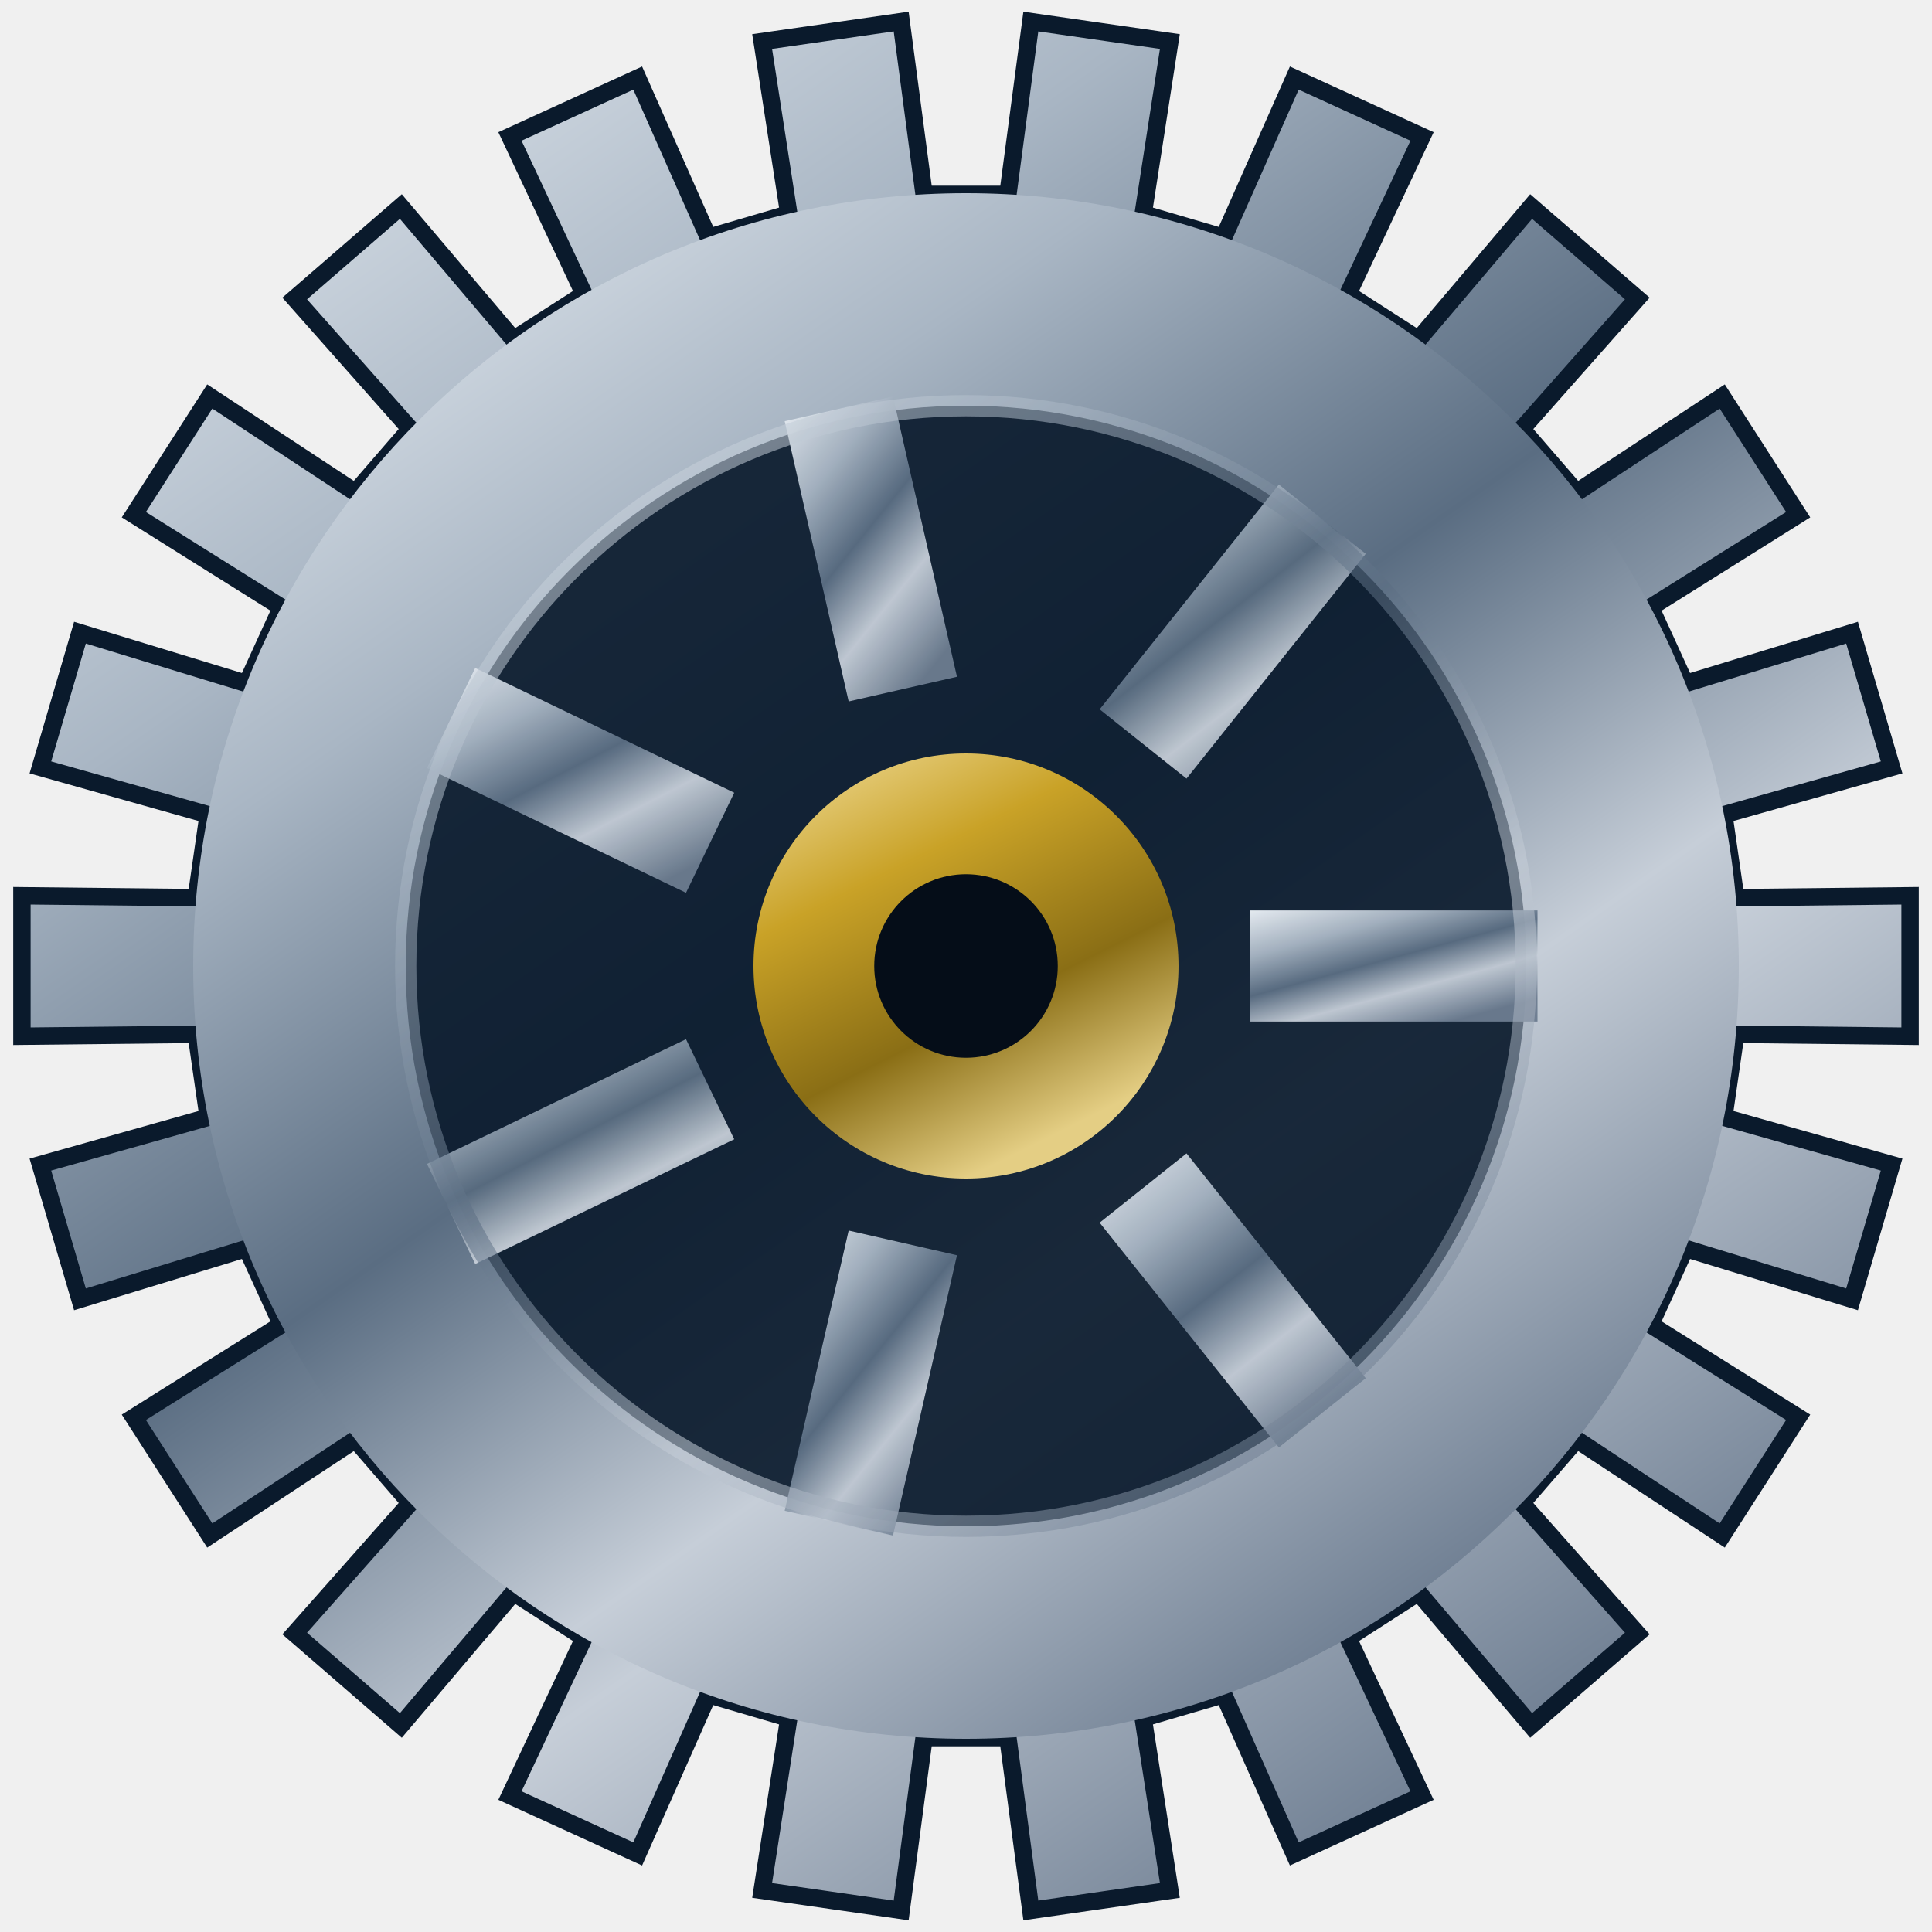
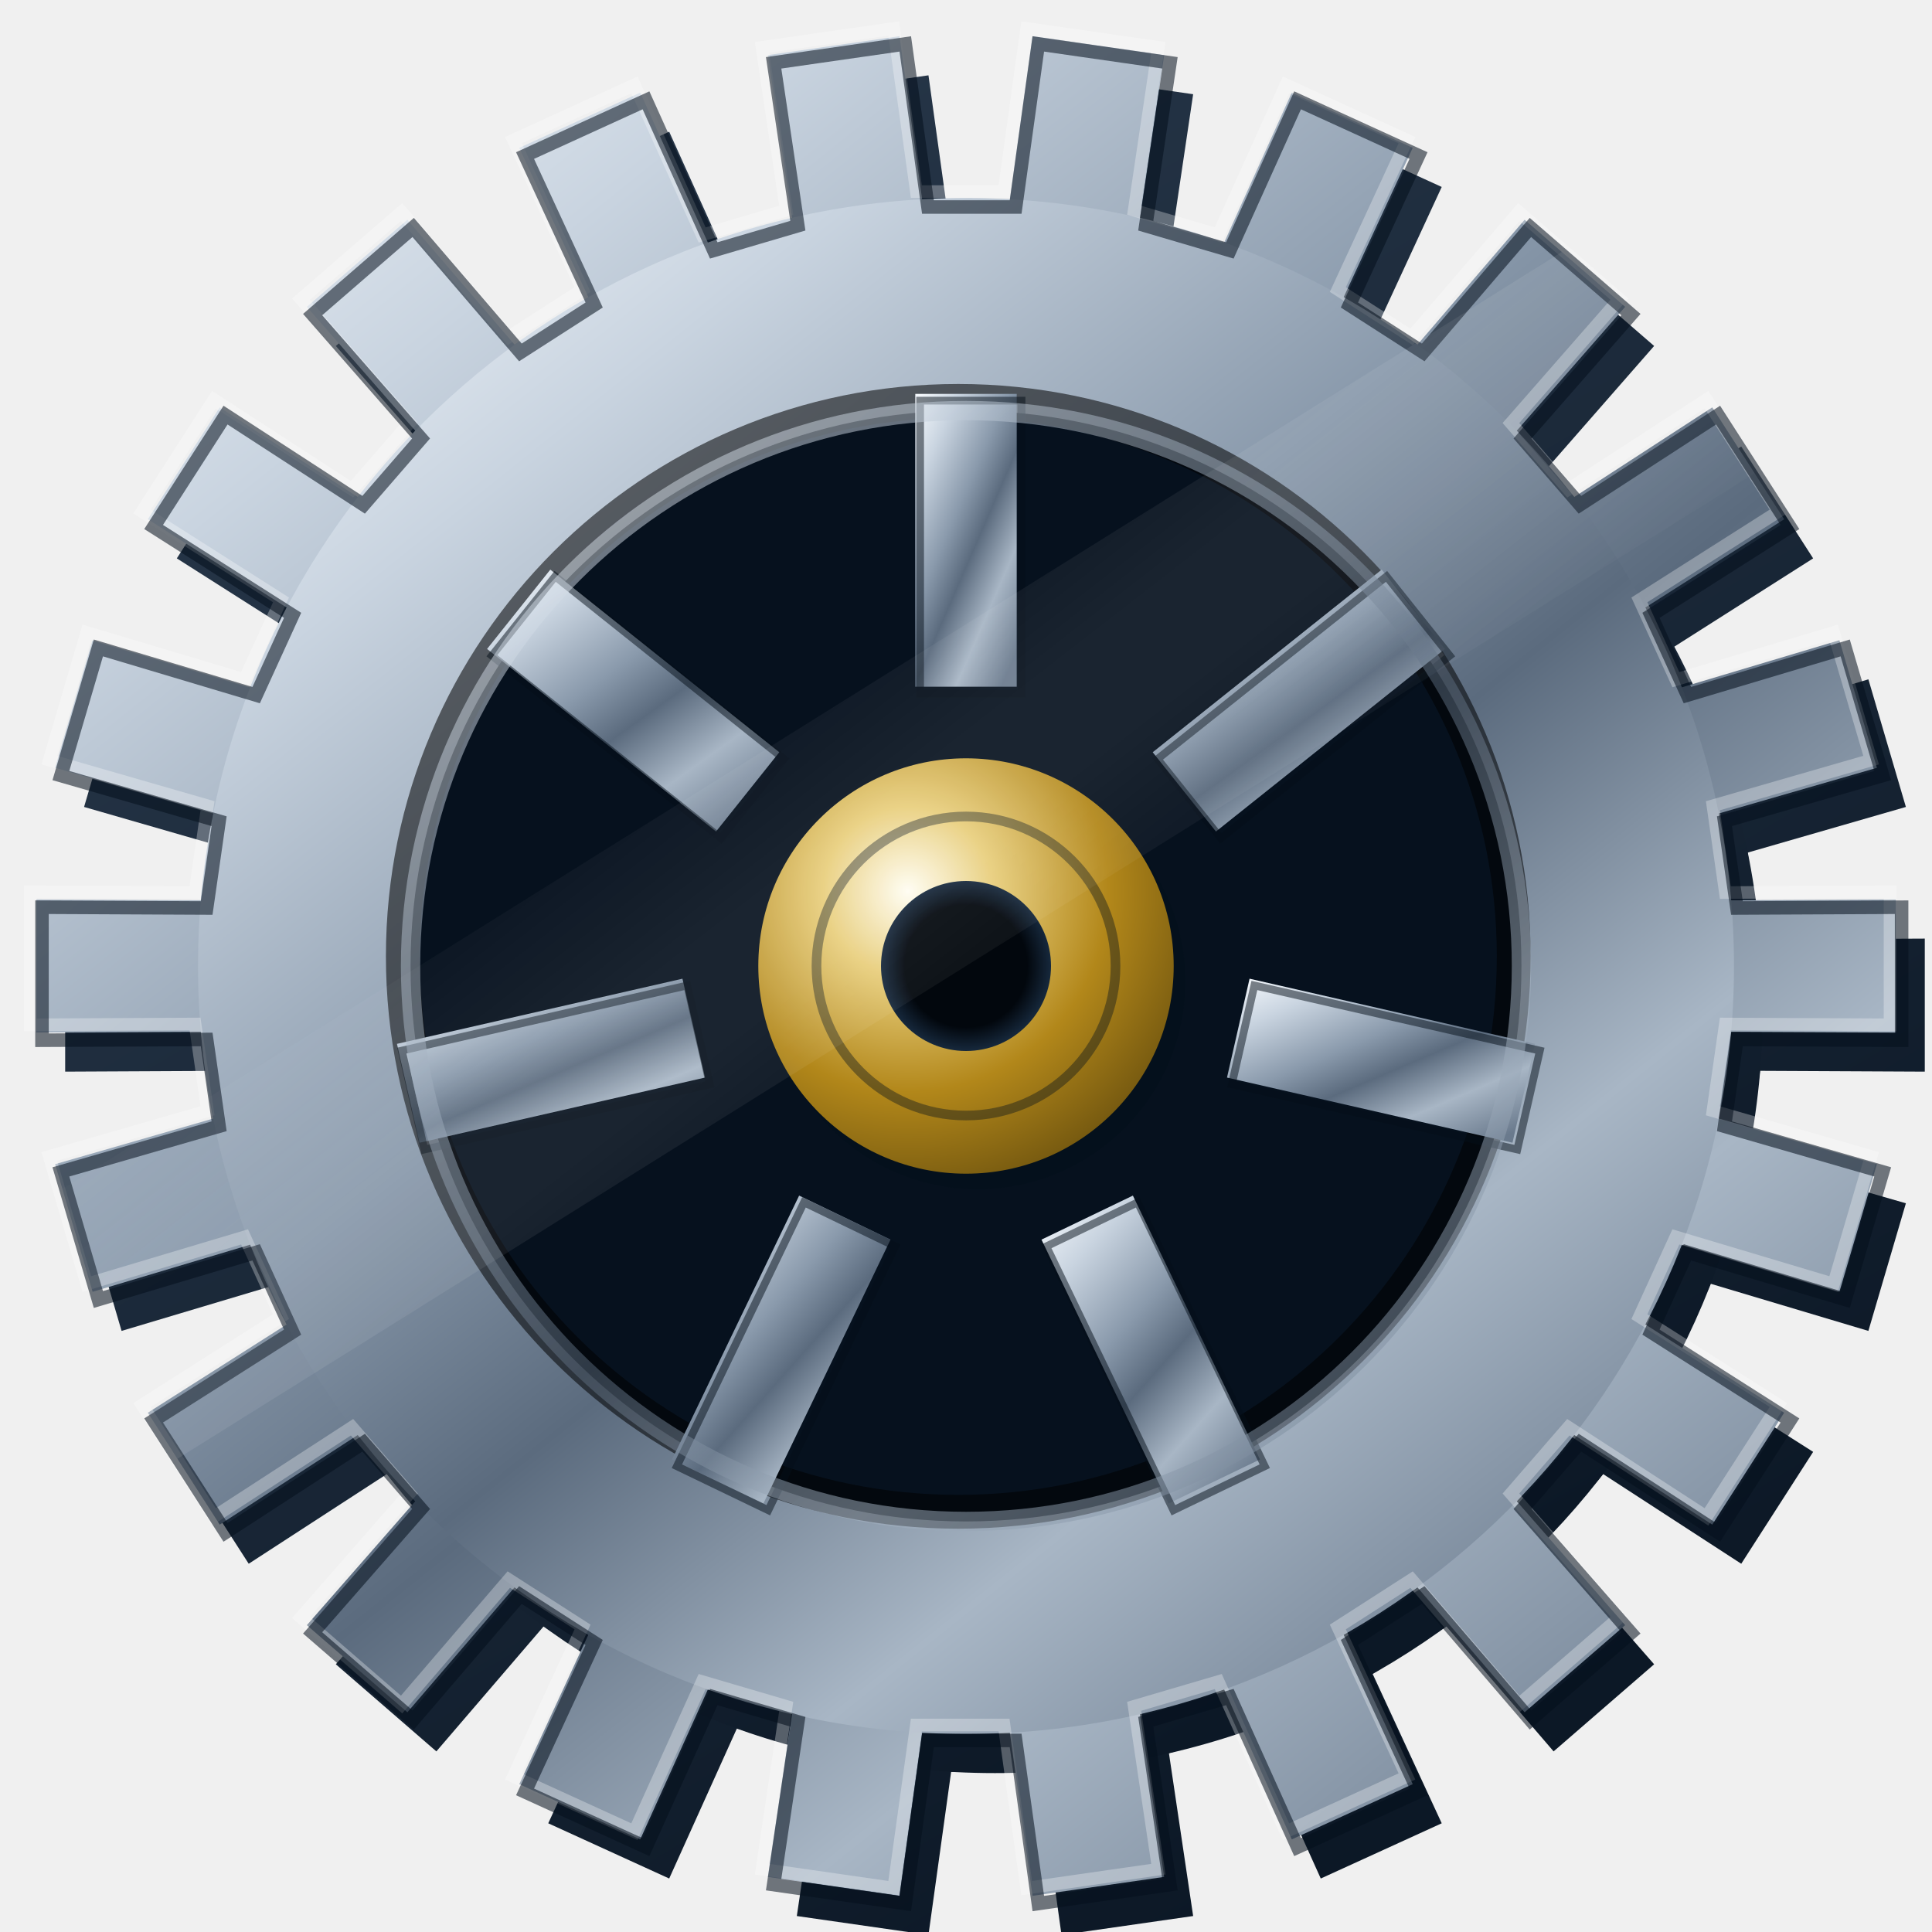
- <svg xmlns="http://www.w3.org/2000/svg" viewBox="0 0 520 520" width="520" height="520" fill="none">
+ <svg xmlns="http://www.w3.org/2000/svg" viewBox="0 0 560 560" width="560" height="560" fill="none">
  <defs>
-     <linearGradient id="metal" x1="0" y1="0" x2="0.7" y2="1">
-       <stop offset="0%" stop-color="#EEF3F8" />
-       <stop offset="28%" stop-color="#A9B6C4" />
-       <stop offset="52%" stop-color="#5A6D82" />
-       <stop offset="74%" stop-color="#C6CED8" />
-       <stop offset="100%" stop-color="#6C7C90" />
+     <linearGradient id="steelFace" x1="0.05" y1="0" x2="0.85" y2="1">
+       <stop offset="0%" stop-color="#F4F8FC" />
+       <stop offset="18%" stop-color="#C9D4E0" />
+       <stop offset="42%" stop-color="#8A9AAC" />
+       <stop offset="58%" stop-color="#5B6B7E" />
+       <stop offset="78%" stop-color="#A8B6C5" />
+       <stop offset="100%" stop-color="#6A7A8D" />
    </linearGradient>
-     <linearGradient id="steelDark" x1="0" y1="0" x2="0.6" y2="1">
-       <stop offset="0%" stop-color="#20374F" />
-       <stop offset="45%" stop-color="#102040" />
-       <stop offset="100%" stop-color="#0A1A2C" />
+     <linearGradient id="steelEdge" x1="0" y1="0" x2="0.6" y2="1">
+       <stop offset="0%" stop-color="#2B3B4E" />
+       <stop offset="100%" stop-color="#0C1826" />
    </linearGradient>
-     <linearGradient id="gold" x1="0" y1="0" x2="0.5" y2="1">
-       <stop offset="0%" stop-color="#F2DFA0" />
-       <stop offset="35%" stop-color="#C9A227" />
-       <stop offset="70%" stop-color="#8A6E15" />
-       <stop offset="100%" stop-color="#E4CE84" />
+     <linearGradient id="darkFace" x1="0.05" y1="0" x2="0.85" y2="1">
+       <stop offset="0%" stop-color="#33506E" />
+       <stop offset="30%" stop-color="#1B3049" />
+       <stop offset="62%" stop-color="#0D1B2C" />
+       <stop offset="85%" stop-color="#22384F" />
+       <stop offset="100%" stop-color="#0A1626" />
    </linearGradient>
+     <linearGradient id="goldFace" x1="0.05" y1="0" x2="0.8" y2="1">
+       <stop offset="0%" stop-color="#FBF0C8" />
+       <stop offset="20%" stop-color="#E3C566" />
+       <stop offset="46%" stop-color="#B98F1E" />
+       <stop offset="66%" stop-color="#7A5D10" />
+       <stop offset="86%" stop-color="#E8D08A" />
+       <stop offset="100%" stop-color="#9A7818" />
+     </linearGradient>
+     <radialGradient id="hubDome" cx="0.36" cy="0.32" r="0.78">
+       <stop offset="0%" stop-color="#FFFDF2" />
+       <stop offset="26%" stop-color="#E8CE7C" />
+       <stop offset="62%" stop-color="#B2871A" />
+       <stop offset="100%" stop-color="#6B510E" />
+     </radialGradient>
+     <radialGradient id="hubSteel" cx="0.36" cy="0.32" r="0.78">
+       <stop offset="0%" stop-color="#FFFFFF" />
+       <stop offset="30%" stop-color="#CBD6E2" />
+       <stop offset="70%" stop-color="#718295" />
+       <stop offset="100%" stop-color="#39485A" />
+     </radialGradient>
+     <radialGradient id="boreAO" cx="0.5" cy="0.5" r="0.5">
+       <stop offset="0%" stop-color="#02070D" />
+       <stop offset="72%" stop-color="#02070D" />
+       <stop offset="100%" stop-color="#16283C" />
+     </radialGradient>
+     <linearGradient id="specSweep" x1="0" y1="0" x2="1" y2="1">
+       <stop offset="0%" stop-color="#FFFFFF" stop-opacity="0" />
+       <stop offset="42%" stop-color="#FFFFFF" stop-opacity="0.5" />
+       <stop offset="58%" stop-color="#FFFFFF" stop-opacity="0.5" />
+       <stop offset="100%" stop-color="#FFFFFF" stop-opacity="0" />
+     </linearGradient>
+     <clipPath id="facegearprimary">
+       <path d="M 501.78 260.95 L 549.51 260.72 L 549.51 299.28 L 501.78 299.05 L 498.17 324.21 L 544.03 337.44 L 533.16 374.43 L 487.43 360.76 L 476.87 383.88 L 517.15 409.49 L 496.31 441.92 L 456.28 415.93 L 439.63 435.14 L 471.06 471.06 L 441.92 496.31 L 410.84 460.09 L 389.46 473.83 L 409.49 517.15 L 374.43 533.16 L 354.80 489.65 L 330.42 496.82 L 337.44 544.03 L 299.28 549.51 L 292.71 502.24 L 267.29 502.24 L 260.72 549.51 L 222.56 544.03 L 229.58 496.82 L 205.20 489.65 L 185.57 533.16 L 150.51 517.15 L 170.54 473.83 L 149.16 460.09 L 118.08 496.31 L 88.94 471.06 L 120.37 435.14 L 103.72 415.93 L 63.69 441.92 L 42.85 409.49 L 83.13 383.88 L 72.57 360.76 L 26.84 374.43 L 15.97 337.44 L 61.83 324.21 L 58.22 299.05 L 10.49 299.28 L 10.49 260.72 L 58.22 260.95 L 61.83 235.79 L 15.97 222.56 L 26.84 185.57 L 72.57 199.24 L 83.13 176.12 L 42.85 150.51 L 63.69 118.08 L 103.72 144.07 L 120.37 124.86 L 88.94 88.94 L 118.08 63.69 L 149.16 99.91 L 170.54 86.17 L 150.51 42.85 L 185.57 26.84 L 205.20 70.35 L 229.58 63.18 L 222.56 15.97 L 260.72 10.49 L 267.29 57.76 L 292.71 57.76 L 299.28 10.49 L 337.44 15.97 L 330.42 63.18 L 354.80 70.35 L 374.43 26.84 L 409.49 42.85 L 389.46 86.17 L 410.84 99.91 L 441.92 63.69 L 471.06 88.94 L 439.63 124.86 L 456.28 144.07 L 496.31 118.08 L 517.15 150.51 L 476.87 176.12 L 487.43 199.24 L 533.16 185.57 L 544.03 222.56 L 498.17 235.79 Z" />
+     </clipPath>
  </defs>
-   <g>
-     <path d="M 467.19 241.61 L 514.10 241.10 L 514.10 278.90 L 467.19 278.39 L 463.97 300.72 L 509.13 313.45 L 498.48 349.72 L 453.61 336.02 L 444.24 356.54 L 483.98 381.47 L 463.54 413.28 L 424.35 387.48 L 409.58 404.54 L 440.68 439.66 L 412.11 464.41 L 381.78 428.62 L 362.80 440.82 L 382.75 483.28 L 348.36 498.99 L 329.34 456.10 L 307.69 462.46 L 314.87 508.82 L 277.45 514.20 L 271.28 467.69 L 248.72 467.69 L 242.55 514.20 L 205.13 508.82 L 212.31 462.46 L 190.66 456.10 L 171.64 498.99 L 137.25 483.28 L 157.20 440.82 L 138.22 428.62 L 107.89 464.41 L 79.32 439.66 L 110.42 404.54 L 95.65 387.48 L 56.46 413.28 L 36.02 381.47 L 75.76 356.54 L 66.39 336.02 L 21.52 349.72 L 10.87 313.45 L 56.03 300.72 L 52.81 278.39 L 5.90 278.90 L 5.90 241.10 L 52.81 241.61 L 56.03 219.28 L 10.87 206.55 L 21.52 170.28 L 66.39 183.98 L 75.76 163.46 L 36.02 138.53 L 56.46 106.72 L 95.65 132.52 L 110.42 115.46 L 79.32 80.34 L 107.89 55.59 L 138.22 91.38 L 157.20 79.18 L 137.25 36.72 L 171.64 21.01 L 190.66 63.90 L 212.31 57.54 L 205.13 11.18 L 242.55 5.80 L 248.72 52.31 L 271.28 52.31 L 277.45 5.80 L 314.87 11.18 L 307.69 57.54 L 329.34 63.90 L 348.36 21.01 L 382.75 36.72 L 362.80 79.18 L 381.78 91.38 L 412.11 55.59 L 440.68 80.34 L 409.58 115.46 L 424.35 132.52 L 463.54 106.72 L 483.98 138.53 L 444.24 163.46 L 453.61 183.98 L 498.48 170.28 L 509.13 206.55 L 463.97 219.28 Z" fill="url(#metal)" stroke="#0A1A2C" stroke-width="4.68" />
-     <circle cx="260.0" cy="260.0" r="208.00" fill="url(#metal)" />
-     <circle cx="260.0" cy="260.0" r="150.80" fill="#0A1A2C" opacity="0.92" />
-     <path d="M 336.44 274.95 L 413.82 274.95 L 413.82 245.05 L 336.44 245.05 Z" fill="url(#metal)" opacity="0.95" />
-     <path d="M 295.97 329.08 L 344.21 389.58 L 367.59 370.94 L 319.35 310.44 Z" fill="url(#metal)" opacity="0.95" />
-     <path d="M 228.42 331.20 L 211.20 406.63 L 240.35 413.29 L 257.57 337.85 Z" fill="url(#metal)" opacity="0.95" />
-     <path d="M 184.64 279.70 L 114.93 313.27 L 127.90 340.21 L 197.62 306.64 Z" fill="url(#metal)" opacity="0.95" />
-     <path d="M 197.62 213.36 L 127.90 179.79 L 114.93 206.73 L 184.64 240.30 Z" fill="url(#metal)" opacity="0.95" />
-     <path d="M 257.57 182.15 L 240.35 106.71 L 211.20 113.37 L 228.42 188.80 Z" fill="url(#metal)" opacity="0.95" />
-     <path d="M 319.35 209.56 L 367.59 149.06 L 344.21 130.42 L 295.97 190.92 Z" fill="url(#metal)" opacity="0.95" />
-     <circle cx="260.0" cy="260.0" r="57.20" fill="url(#gold)" />
-     <circle cx="260.0" cy="260.0" r="24.70" fill="#050D18" />
-     <circle cx="260.0" cy="260.0" r="150.80" fill="none" stroke="url(#metal)" stroke-width="5.72" opacity="0.55" />
+   <path d="M 510.18 272.29 L 557.91 272.06 L 557.91 310.62 L 510.18 310.39 L 506.57 335.55 L 552.43 348.78 L 541.56 385.77 L 495.83 372.10 L 485.27 395.22 L 525.55 420.83 L 504.71 453.26 L 464.68 427.27 L 448.03 446.48 L 479.46 482.40 L 450.32 507.65 L 419.24 471.43 L 397.86 485.17 L 417.89 528.49 L 382.83 544.50 L 363.20 500.99 L 338.82 508.16 L 345.84 555.37 L 307.68 560.85 L 301.11 513.58 L 275.69 513.58 L 269.12 560.85 L 230.96 555.37 L 237.98 508.16 L 213.60 500.99 L 193.97 544.50 L 158.91 528.49 L 178.94 485.17 L 157.56 471.43 L 126.48 507.65 L 97.34 482.40 L 128.77 446.48 L 112.12 427.27 L 72.09 453.26 L 51.25 420.83 L 91.53 395.22 L 80.97 372.10 L 35.24 385.77 L 24.37 348.78 L 70.23 335.55 L 66.62 310.39 L 18.89 310.62 L 18.89 272.06 L 66.62 272.29 L 70.23 247.13 L 24.37 233.90 L 35.24 196.91 L 80.97 210.58 L 91.53 187.46 L 51.25 161.85 L 72.09 129.42 L 112.12 155.41 L 128.77 136.20 L 97.34 100.28 L 126.48 75.03 L 157.56 111.25 L 178.94 97.51 L 158.91 54.19 L 193.97 38.18 L 213.60 81.69 L 237.98 74.52 L 230.96 27.31 L 269.12 21.83 L 275.69 69.10 L 301.11 69.10 L 307.68 21.83 L 345.84 27.31 L 338.82 74.52 L 363.20 81.69 L 382.83 38.18 L 417.89 54.19 L 397.86 97.51 L 419.24 111.25 L 450.32 75.03 L 479.46 100.28 L 448.03 136.20 L 464.68 155.41 L 504.71 129.42 L 525.55 161.85 L 485.27 187.46 L 495.83 210.58 L 541.56 196.91 L 552.43 233.90 L 506.57 247.13 Z" fill="url(#steelEdge)" />
+   <circle cx="288.40" cy="291.34" r="222.60" fill="url(#steelEdge)" />
+   <path d="M 501.78 260.95 L 549.51 260.72 L 549.51 299.28 L 501.78 299.05 L 498.17 324.21 L 544.03 337.44 L 533.16 374.43 L 487.43 360.76 L 476.87 383.88 L 517.15 409.49 L 496.31 441.92 L 456.28 415.93 L 439.63 435.14 L 471.06 471.06 L 441.92 496.31 L 410.84 460.09 L 389.46 473.83 L 409.49 517.15 L 374.43 533.16 L 354.80 489.65 L 330.42 496.82 L 337.44 544.03 L 299.28 549.51 L 292.71 502.24 L 267.29 502.24 L 260.72 549.51 L 222.56 544.03 L 229.58 496.82 L 205.20 489.65 L 185.57 533.16 L 150.51 517.15 L 170.54 473.83 L 149.16 460.09 L 118.08 496.31 L 88.94 471.06 L 120.37 435.14 L 103.72 415.93 L 63.69 441.92 L 42.85 409.49 L 83.13 383.88 L 72.57 360.76 L 26.84 374.43 L 15.97 337.44 L 61.83 324.21 L 58.22 299.05 L 10.49 299.28 L 10.49 260.72 L 58.22 260.95 L 61.83 235.79 L 15.97 222.56 L 26.84 185.57 L 72.57 199.24 L 83.13 176.12 L 42.85 150.51 L 63.69 118.08 L 103.72 144.07 L 120.37 124.86 L 88.94 88.94 L 118.08 63.69 L 149.16 99.91 L 170.54 86.17 L 150.51 42.85 L 185.57 26.84 L 205.20 70.35 L 229.58 63.18 L 222.56 15.97 L 260.72 10.49 L 267.29 57.76 L 292.71 57.76 L 299.28 10.49 L 337.44 15.97 L 330.42 63.18 L 354.80 70.35 L 374.43 26.84 L 409.49 42.85 L 389.46 86.17 L 410.84 99.91 L 441.92 63.69 L 471.06 88.94 L 439.63 124.86 L 456.28 144.07 L 496.31 118.08 L 517.15 150.51 L 476.87 176.12 L 487.43 199.24 L 533.16 185.57 L 544.03 222.56 L 498.17 235.79 Z" fill="url(#steelFace)" />
+   <circle cx="280.0" cy="280.0" r="222.60" fill="url(#steelFace)" />
+   <path d="M 501.78 260.95 L 549.51 260.72 L 549.51 299.28 L 501.78 299.05 L 498.17 324.21 L 544.03 337.44 L 533.16 374.43 L 487.43 360.76 L 476.87 383.88 L 517.15 409.49 L 496.31 441.92 L 456.28 415.93 L 439.63 435.14 L 471.06 471.06 L 441.92 496.31 L 410.84 460.09 L 389.46 473.83 L 409.49 517.15 L 374.43 533.16 L 354.80 489.65 L 330.42 496.82 L 337.44 544.03 L 299.28 549.51 L 292.71 502.24 L 267.29 502.24 L 260.72 549.51 L 222.56 544.03 L 229.58 496.82 L 205.20 489.65 L 185.57 533.16 L 150.51 517.15 L 170.54 473.83 L 149.16 460.09 L 118.08 496.31 L 88.94 471.06 L 120.37 435.14 L 103.72 415.93 L 63.69 441.92 L 42.85 409.49 L 83.13 383.88 L 72.57 360.76 L 26.84 374.43 L 15.97 337.44 L 61.83 324.21 L 58.22 299.05 L 10.49 299.28 L 10.49 260.72 L 58.22 260.95 L 61.83 235.79 L 15.97 222.56 L 26.84 185.57 L 72.57 199.24 L 83.13 176.12 L 42.85 150.51 L 63.69 118.08 L 103.72 144.07 L 120.37 124.86 L 88.94 88.94 L 118.08 63.69 L 149.16 99.91 L 170.54 86.17 L 150.51 42.85 L 185.57 26.84 L 205.20 70.35 L 229.58 63.18 L 222.56 15.97 L 260.72 10.49 L 267.29 57.76 L 292.71 57.76 L 299.28 10.49 L 337.44 15.97 L 330.42 63.18 L 354.80 70.35 L 374.43 26.84 L 409.49 42.85 L 389.46 86.17 L 410.84 99.91 L 441.92 63.69 L 471.06 88.94 L 439.63 124.86 L 456.28 144.07 L 496.31 118.08 L 517.15 150.51 L 476.87 176.12 L 487.43 199.24 L 533.16 185.57 L 544.03 222.56 L 498.17 235.79 Z" fill="none" stroke="#FFFFFF" stroke-opacity="0.30" stroke-width="3.64" transform="translate(-1.68 -2.24)" />
+   <path d="M 501.78 260.95 L 549.51 260.72 L 549.51 299.28 L 501.78 299.05 L 498.17 324.21 L 544.03 337.44 L 533.16 374.43 L 487.43 360.76 L 476.87 383.88 L 517.15 409.49 L 496.31 441.92 L 456.28 415.93 L 439.63 435.14 L 471.06 471.06 L 441.92 496.31 L 410.84 460.09 L 389.46 473.83 L 409.49 517.15 L 374.43 533.16 L 354.80 489.65 L 330.42 496.82 L 337.44 544.03 L 299.28 549.51 L 292.71 502.24 L 267.29 502.24 L 260.72 549.51 L 222.56 544.03 L 229.58 496.82 L 205.20 489.65 L 185.57 533.16 L 150.51 517.15 L 170.54 473.83 L 149.16 460.09 L 118.08 496.31 L 88.94 471.06 L 120.37 435.14 L 103.72 415.93 L 63.69 441.92 L 42.85 409.49 L 83.13 383.88 L 72.57 360.76 L 26.84 374.43 L 15.97 337.44 L 61.83 324.21 L 58.22 299.05 L 10.49 299.28 L 10.49 260.72 L 58.22 260.95 L 61.83 235.79 L 15.97 222.56 L 26.84 185.57 L 72.57 199.24 L 83.13 176.12 L 42.85 150.51 L 63.69 118.08 L 103.72 144.07 L 120.37 124.86 L 88.94 88.94 L 118.08 63.69 L 149.16 99.91 L 170.54 86.17 L 150.51 42.85 L 185.57 26.84 L 205.20 70.35 L 229.58 63.18 L 222.56 15.97 L 260.72 10.49 L 267.29 57.76 L 292.71 57.76 L 299.28 10.49 L 337.44 15.97 L 330.42 63.18 L 354.80 70.35 L 374.43 26.84 L 409.49 42.85 L 389.46 86.17 L 410.84 99.91 L 441.92 63.69 L 471.06 88.94 L 439.63 124.86 L 456.28 144.07 L 496.31 118.08 L 517.15 150.51 L 476.87 176.12 L 487.43 199.24 L 533.16 185.57 L 544.03 222.56 L 498.17 235.79 Z" fill="none" stroke="#05101C" stroke-opacity="0.55" stroke-width="3.92" transform="translate(1.68 2.24)" />
+   <circle cx="280.0" cy="280.0" r="161.00" fill="#06111E" />
+   <circle cx="277.76" cy="277.20" r="161.00" fill="none" stroke="#000000" stroke-opacity="0.55" stroke-width="9.80" />
+   <path d="M 294.70 199.05 L 294.70 114.17 L 265.30 114.17 L 265.30 199.05 Z" fill="url(#steelFace)" />
+   <path d="M 294.70 199.05 L 294.70 114.17 L 265.30 114.17 L 265.30 199.05 Z" fill="none" stroke="#040E19" stroke-opacity="0.5" stroke-width="2.24" transform="translate(1.40 1.96)" />
+   <path d="M 352.45 241.02 L 418.82 188.10 L 400.49 165.11 L 334.12 218.04 Z" fill="url(#steelFace)" />
+   <path d="M 352.45 241.02 L 418.82 188.10 L 400.49 165.11 L 334.12 218.04 Z" fill="none" stroke="#040E19" stroke-opacity="0.5" stroke-width="2.24" transform="translate(1.40 1.96)" />
+   <path d="M 355.65 312.34 L 438.40 331.23 L 444.94 302.57 L 362.19 283.68 Z" fill="url(#steelFace)" />
+   <path d="M 355.65 312.34 L 438.40 331.23 L 444.94 302.57 L 362.19 283.68 Z" fill="none" stroke="#040E19" stroke-opacity="0.5" stroke-width="2.24" transform="translate(1.40 1.96)" />
+   <path d="M 301.88 359.31 L 338.71 435.79 L 365.20 423.03 L 328.37 346.55 Z" fill="url(#steelFace)" />
+   <path d="M 301.88 359.31 L 338.71 435.79 L 365.20 423.03 L 328.37 346.55 Z" fill="none" stroke="#040E19" stroke-opacity="0.5" stroke-width="2.24" transform="translate(1.40 1.96)" />
+   <path d="M 231.63 346.55 L 194.80 423.03 L 221.29 435.79 L 258.12 359.31 Z" fill="url(#steelFace)" />
+   <path d="M 231.63 346.55 L 194.80 423.03 L 221.29 435.79 L 258.12 359.31 Z" fill="none" stroke="#040E19" stroke-opacity="0.5" stroke-width="2.24" transform="translate(1.40 1.96)" />
+   <path d="M 197.81 283.68 L 115.06 302.57 L 121.60 331.23 L 204.35 312.34 Z" fill="url(#steelFace)" />
+   <path d="M 197.81 283.68 L 115.06 302.57 L 121.60 331.23 L 204.35 312.34 Z" fill="none" stroke="#040E19" stroke-opacity="0.5" stroke-width="2.24" transform="translate(1.40 1.96)" />
+   <path d="M 225.88 218.04 L 159.51 165.11 L 141.18 188.10 L 207.55 241.02 Z" fill="url(#steelFace)" />
+   <path d="M 225.88 218.04 L 159.51 165.11 L 141.18 188.10 L 207.55 241.02 Z" fill="none" stroke="#040E19" stroke-opacity="0.5" stroke-width="2.24" transform="translate(1.40 1.96)" />
+   <circle cx="283.36" cy="284.48" r="60.20" fill="#04101C" fill-opacity="0.7" />
+   <circle cx="280.0" cy="280.0" r="60.20" fill="url(#hubDome)" />
+   <circle cx="280.0" cy="280.0" r="43.34" fill="none" stroke="#04101C" stroke-opacity="0.4" stroke-width="2.80" />
+   <circle cx="280.0" cy="280.0" r="24.64" fill="url(#boreAO)" />
+   <circle cx="280.0" cy="280.0" r="161.00" fill="none" stroke="url(#steelFace)" stroke-width="5.60" opacity="0.5" />
+   <g clip-path="url(#facegearprimary)">
+     <rect x="-112.00" y="196.00" width="840.00" height="84.00" fill="url(#specSweep)" opacity="0.16" transform="rotate(-32 280.0 280.0)" />
  </g>
</svg>
